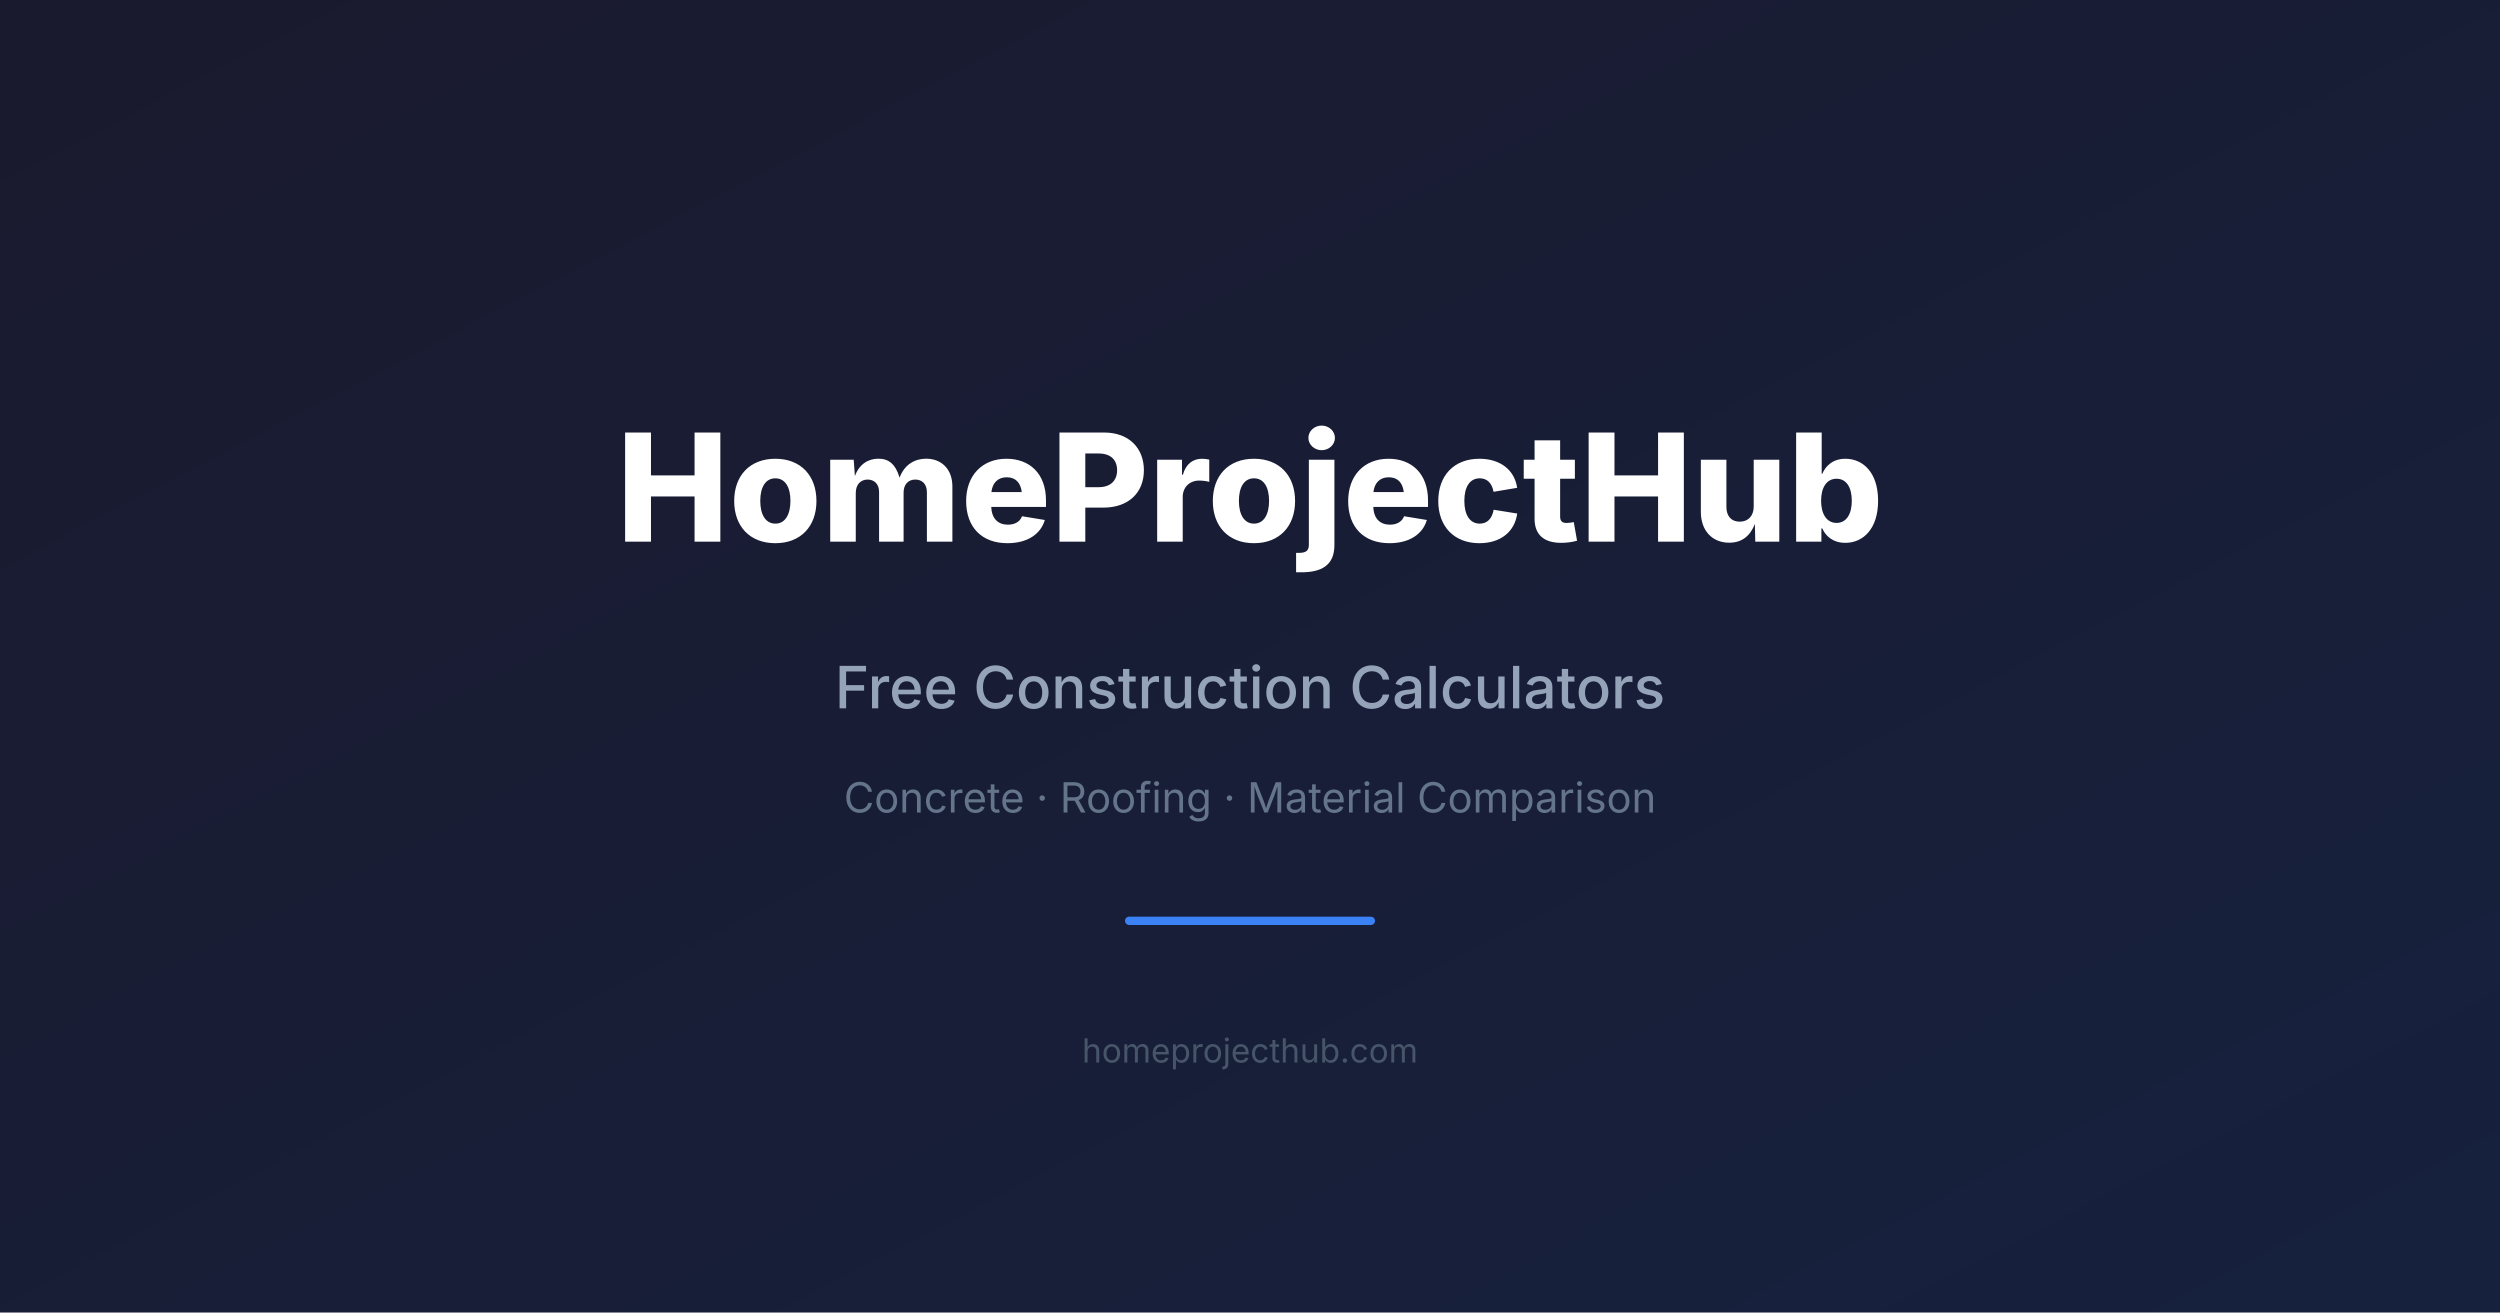
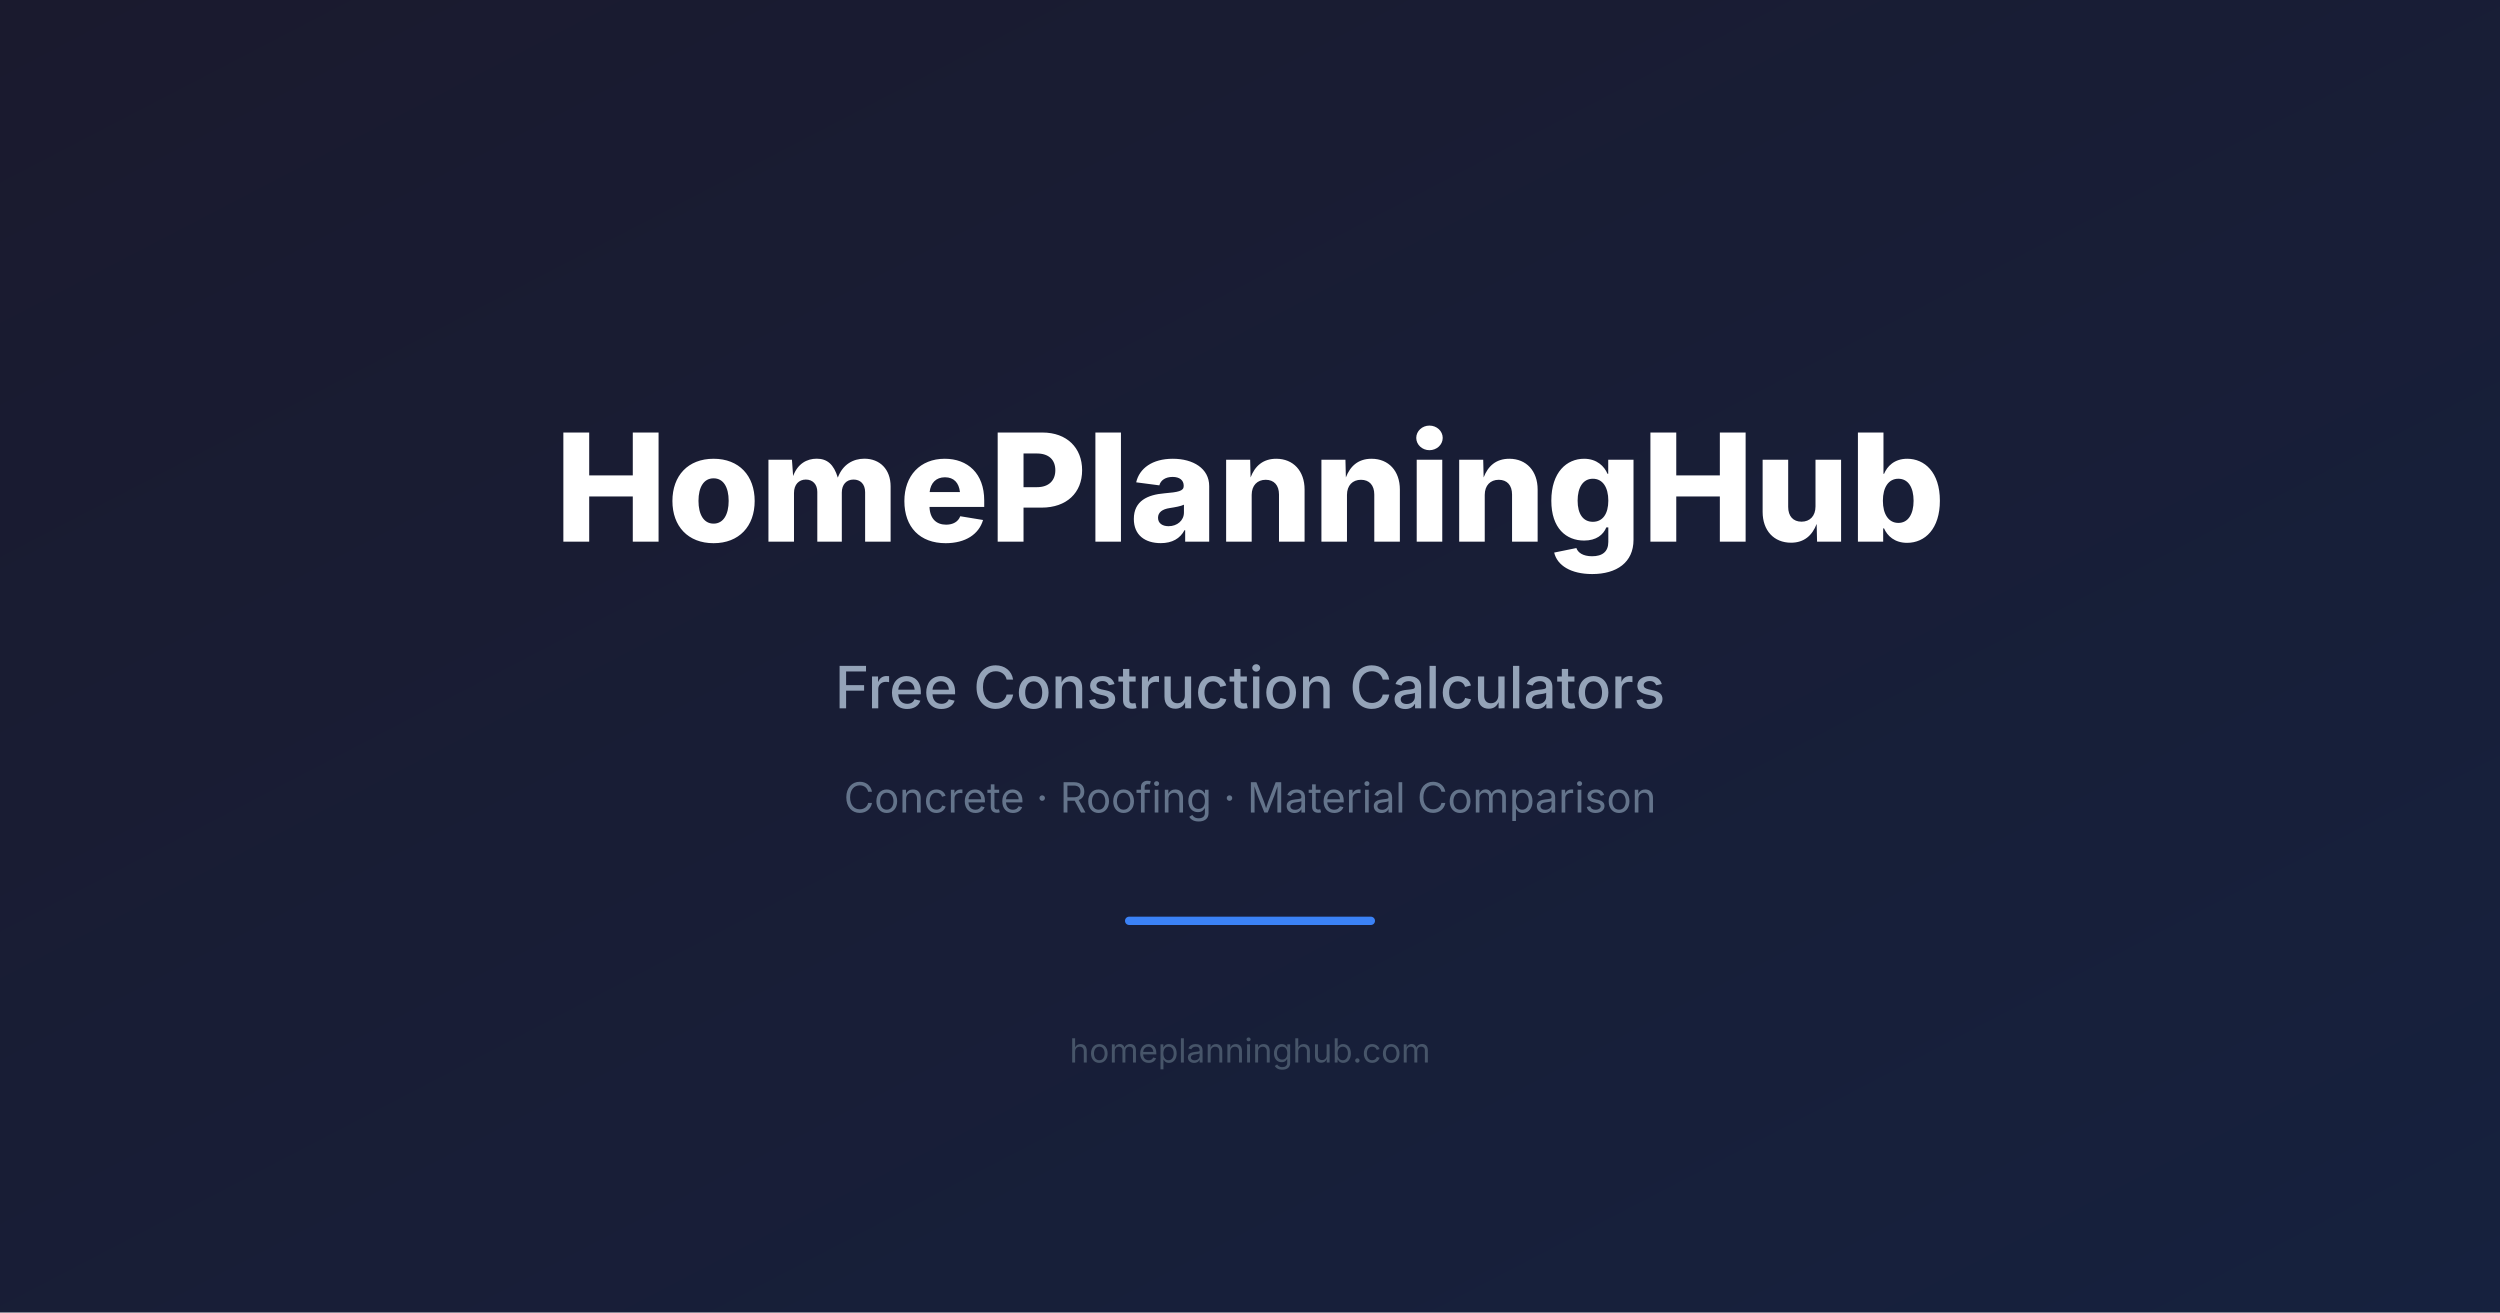
<svg xmlns="http://www.w3.org/2000/svg" width="1200" height="630">
  <defs>
    <linearGradient id="bg" x1="0%" y1="0%" x2="100%" y2="100%">
      <stop offset="0%" style="stop-color:#1a1a2e" />
      <stop offset="100%" style="stop-color:#16213e" />
    </linearGradient>
  </defs>
  <rect width="1200" height="630" fill="url(#bg)" />
-   <text x="600" y="260" text-anchor="middle" font-family="Inter, sans-serif" font-size="72" font-weight="800" fill="#ffffff">HomeProjectHub</text>
+   <text x="600" y="260" text-anchor="middle" font-family="Inter, sans-serif" font-size="72" font-weight="800" fill="#ffffff">HomePlanningHub</text>
  <text x="600" y="340" text-anchor="middle" font-family="Inter, sans-serif" font-size="28" font-weight="500" fill="#94a3b8">Free Construction Calculators</text>
  <text x="600" y="390" text-anchor="middle" font-family="Inter, sans-serif" font-size="20" font-weight="400" fill="#64748b">Concrete · Roofing · Material Comparison</text>
  <rect x="540" y="440" width="120" height="4" rx="2" fill="#3b82f6" />
-   <text x="600" y="510" text-anchor="middle" font-family="Inter, sans-serif" font-size="16" fill="#475569">homeprojecthub.com</text>
+   <text x="600" y="510" text-anchor="middle" font-family="Inter, sans-serif" font-size="16" fill="#475569">homeplanninghub.com</text>
</svg>
